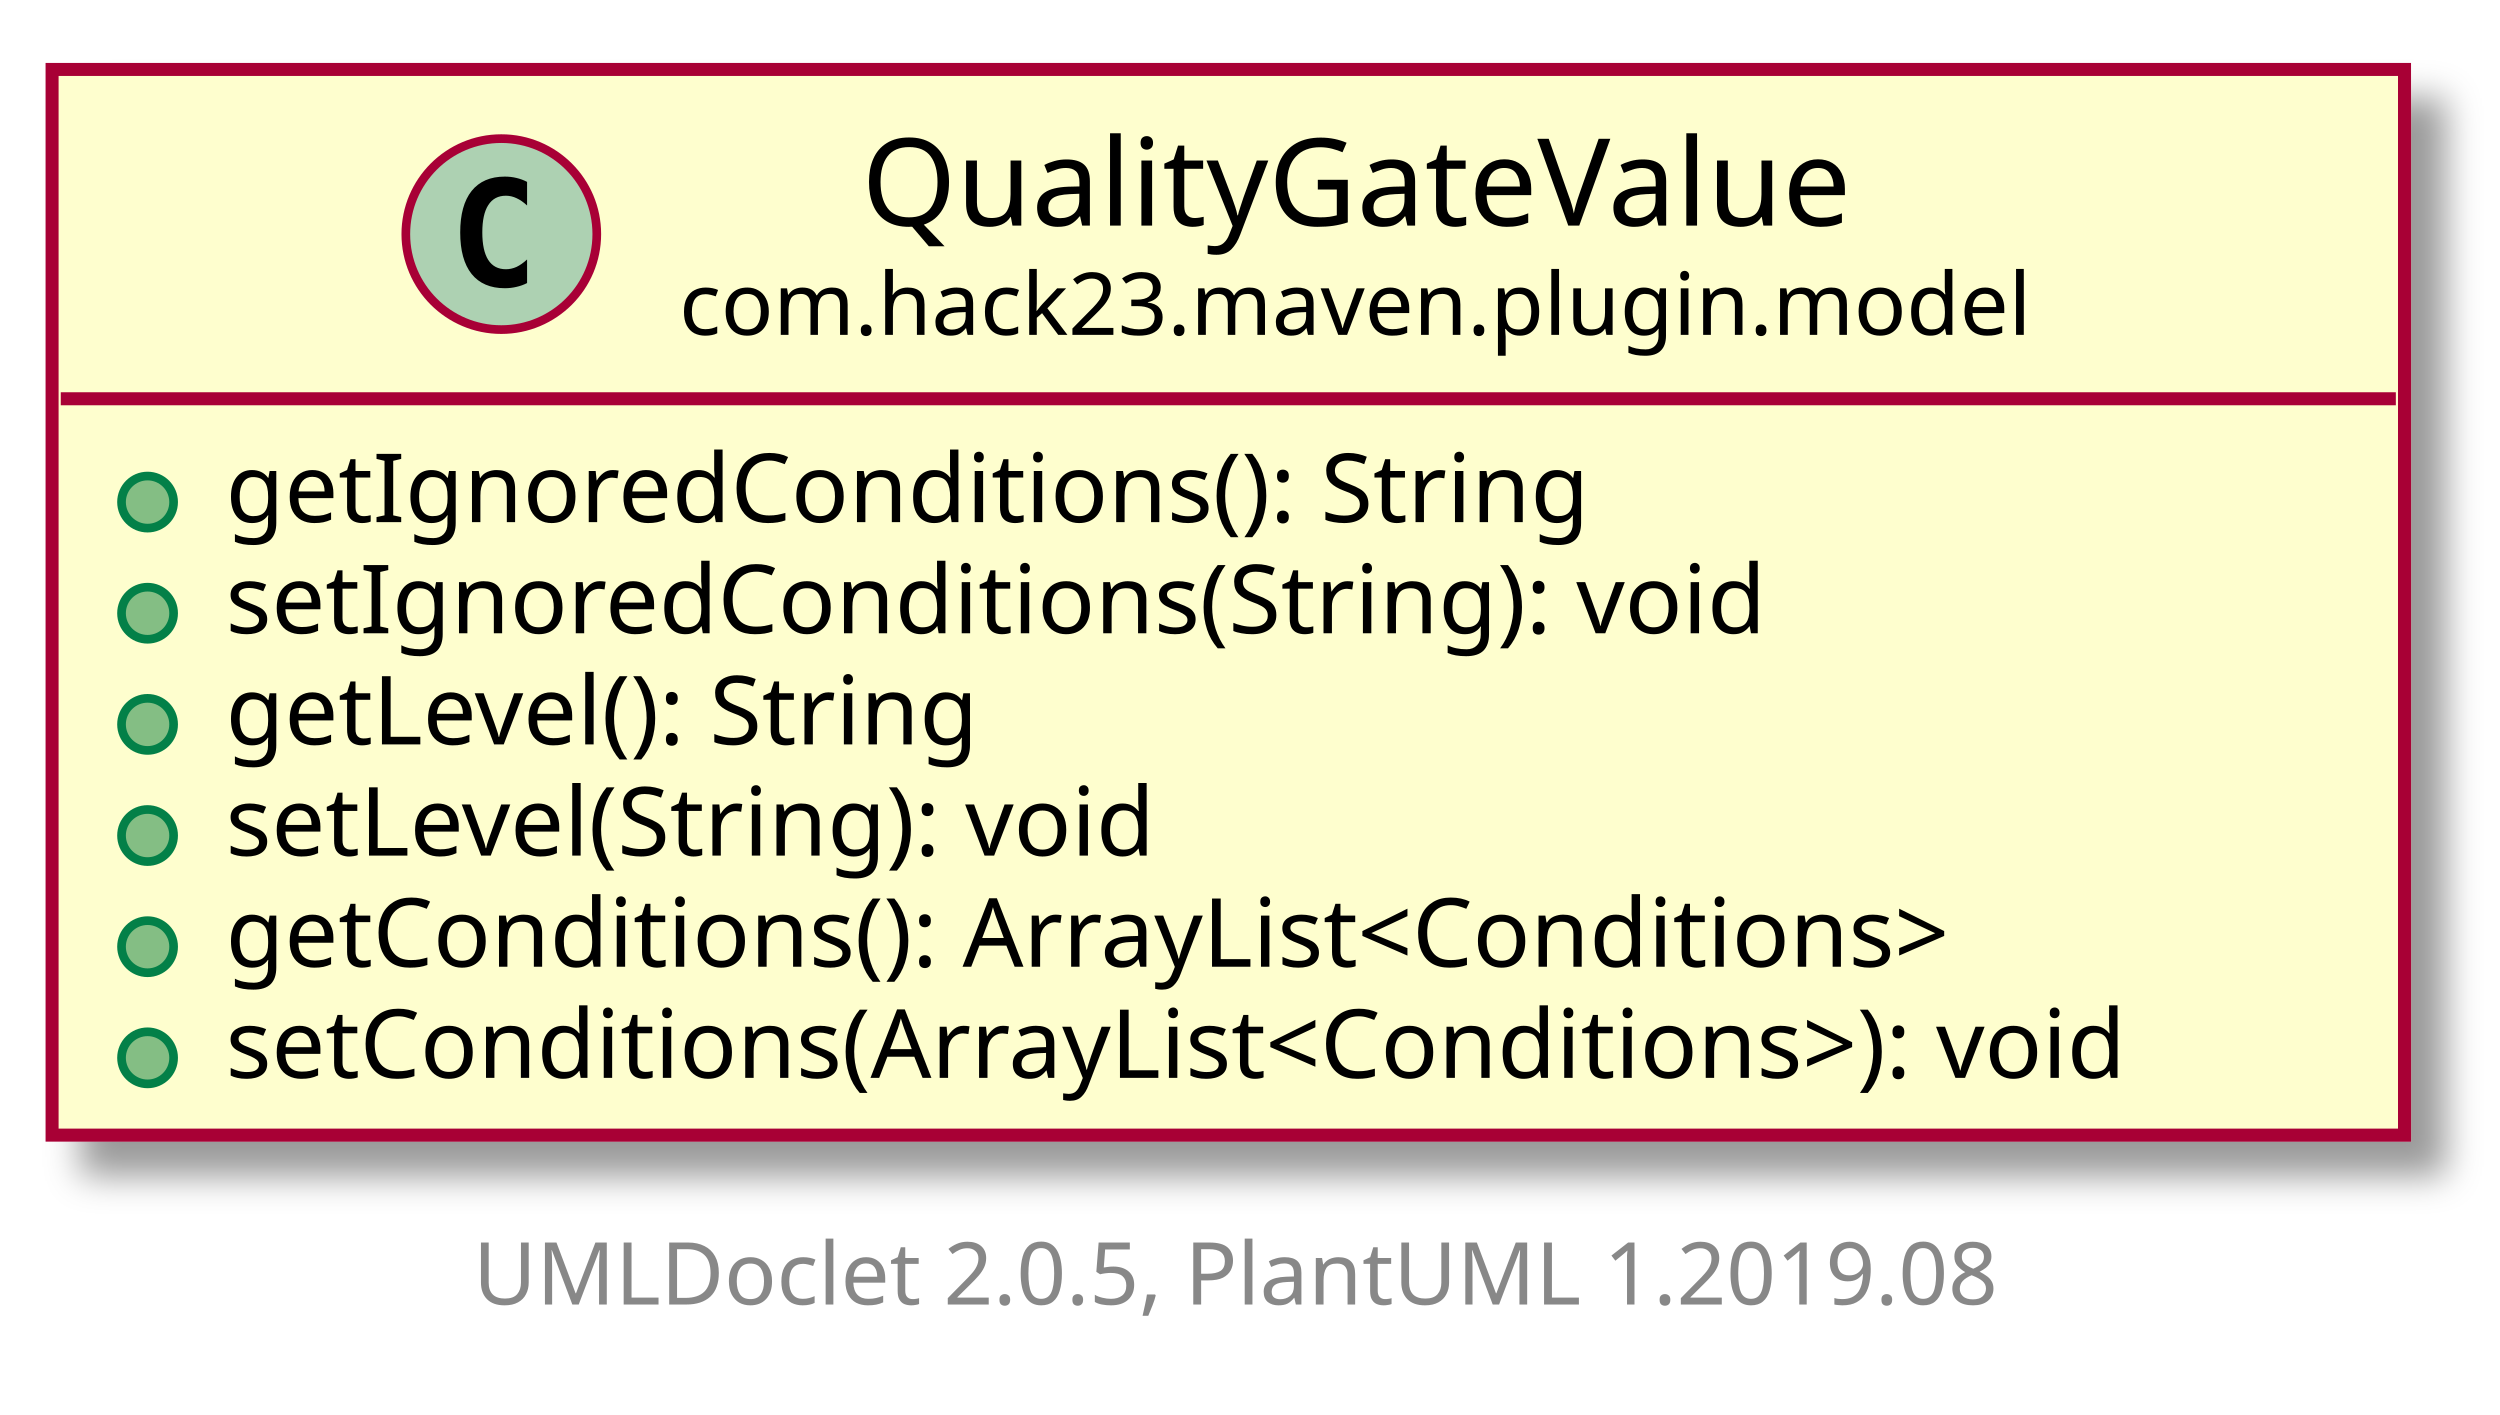
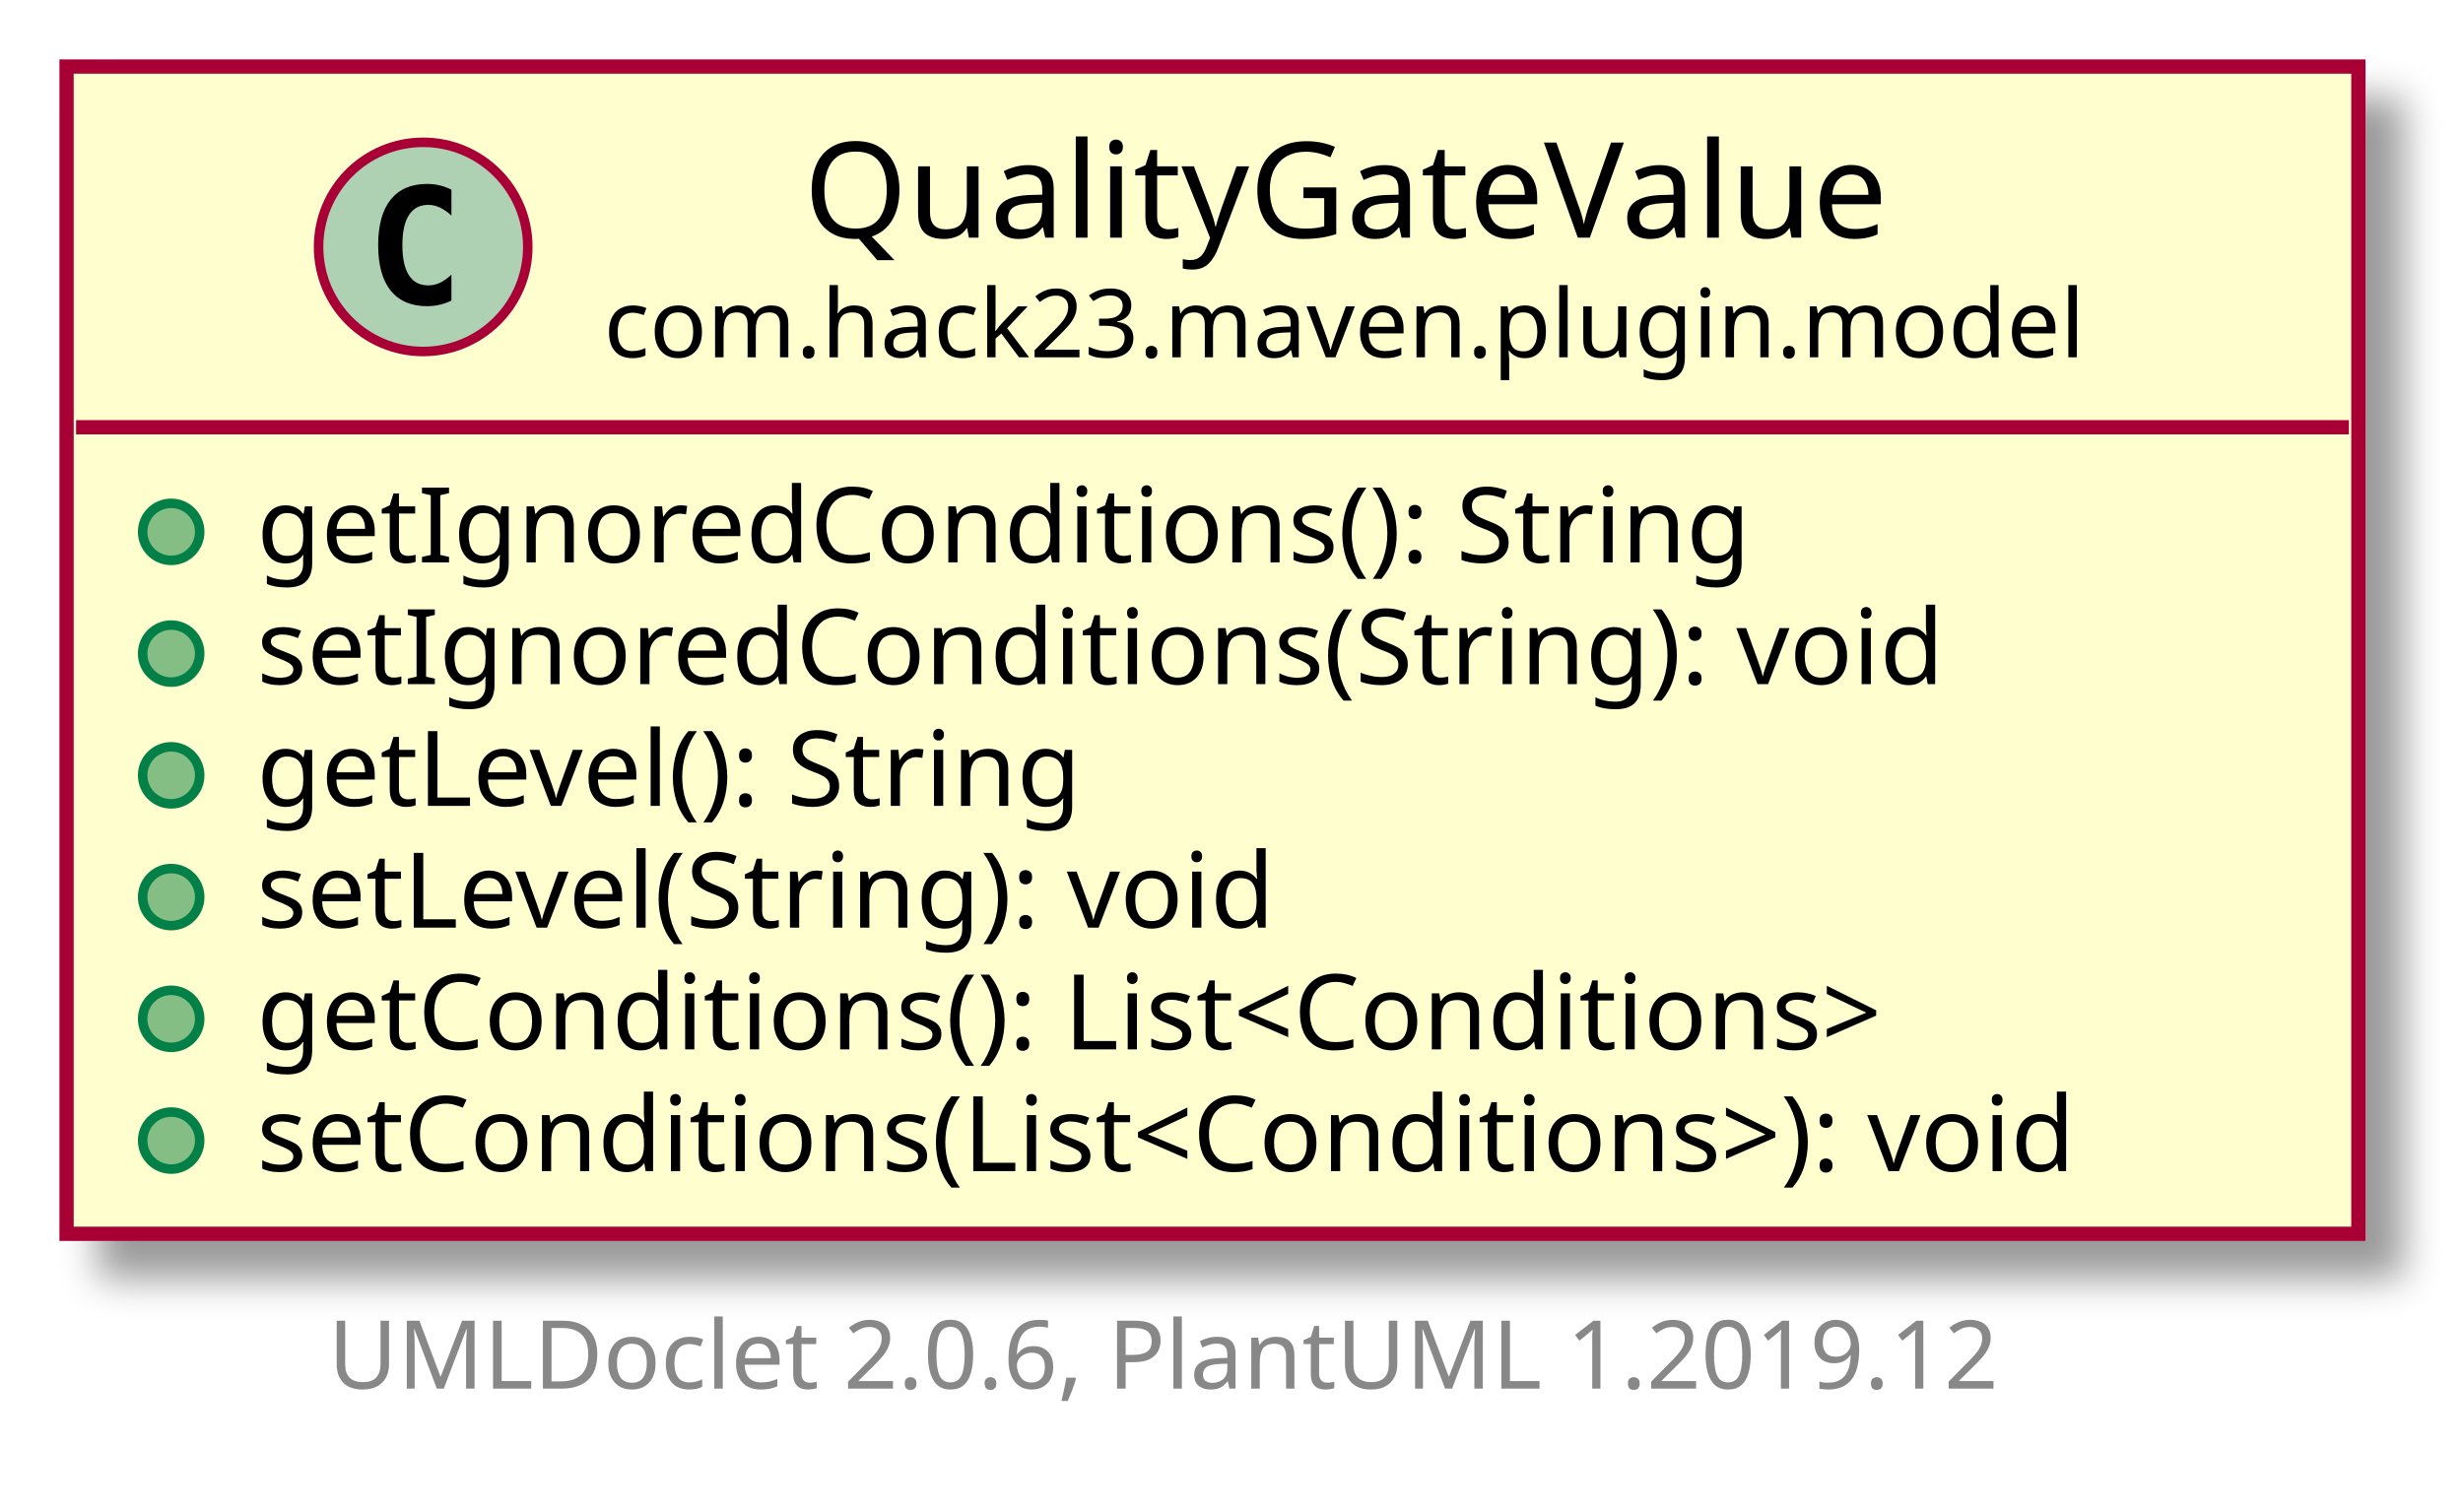
- <svg xmlns="http://www.w3.org/2000/svg" xmlns:xlink="http://www.w3.org/1999/xlink" contentScriptType="application/ecmascript" contentStyleType="text/css" height="163px" preserveAspectRatio="none" style="width:288px;height:163px;" version="1.1" viewBox="0 0 288 163" width="288px" zoomAndPan="magnify">
+ <svg xmlns="http://www.w3.org/2000/svg" xmlns:xlink="http://www.w3.org/1999/xlink" contentScriptType="application/ecmascript" contentStyleType="text/css" height="159px" preserveAspectRatio="none" style="width:259px;height:159px;" version="1.1" viewBox="0 0 259 159" width="259px" zoomAndPan="magnify">
  <defs>
-     <filter height="300%" id="fg4gjmh7255lv" width="300%" x="-1" y="-1">
+     <filter height="300%" id="f1h8s507wwv133" width="300%" x="-1" y="-1">
      <feGaussianBlur result="blurOut" stdDeviation="2.0" />
      <feColorMatrix in="blurOut" result="blurOut2" type="matrix" values="0 0 0 0 0 0 0 0 0 0 0 0 0 0 0 0 0 0 .4 0" />
      <feOffset dx="4.0" dy="4.0" in="blurOut2" result="blurOut3" />
      <feBlend in="SourceGraphic" in2="blurOut3" mode="normal" />
    </filter>
  </defs>
  <g>
-     <a href="QualityGateValue.html" target="_top" xlink:actuate="onRequest" xlink:show="new" xlink:title="QualityGateValue.html" xlink:type="simple">
-       <rect fill="#FEFECE" filter="url(#fg4gjmh7255lv)" height="122.766" id="com.hack23.maven.plugin.model.QualityGateValue" style="stroke: #A80036; stroke-width: 1.5;" width="271" x="6" y="8" />
-       <ellipse cx="57.75" cy="26.969" fill="#ADD1B2" rx="11" ry="11" style="stroke: #A80036; stroke-width: 1.0;" />
-       <path d="M60.719,32.609 Q60.141,32.906 59.5,33.047 Q58.859,33.203 58.156,33.203 Q55.656,33.203 54.328,31.562 Q53.016,29.906 53.016,26.781 Q53.016,23.656 54.328,22 Q55.656,20.344 58.156,20.344 Q58.859,20.344 59.5,20.5 Q60.156,20.656 60.719,20.953 L60.719,23.672 Q60.094,23.094 59.5,22.828 Q58.906,22.547 58.281,22.547 Q56.938,22.547 56.25,23.625 Q55.562,24.688 55.562,26.781 Q55.562,28.875 56.25,29.953 Q56.938,31.016 58.281,31.016 Q58.906,31.016 59.5,30.75 Q60.094,30.469 60.719,29.891 L60.719,32.609 Z " />
-       <text fill="#000000" font-family="sans-serif" font-size="14" lengthAdjust="spacingAndGlyphs" textLength="117" x="99.25" y="25.995">QualityGateValue</text>
-       <text fill="#000000" font-family="sans-serif" font-size="10" lengthAdjust="spacingAndGlyphs" textLength="159" x="78.25" y="38.579">com.hack23.maven.plugin.model</text>
-       <line style="stroke: #A80036; stroke-width: 1.5;" x1="7" x2="276" y1="45.938" y2="45.938" />
-       <ellipse cx="17" cy="57.84" fill="#84BE84" rx="3" ry="3" style="stroke: #038048; stroke-width: 1.0;" />
-       <text fill="#000000" font-family="sans-serif" font-size="11" lengthAdjust="spacingAndGlyphs" textLength="171" x="26" y="60.148">getIgnoredConditions(): String</text>
-       <ellipse cx="17" cy="70.644" fill="#84BE84" rx="3" ry="3" style="stroke: #038048; stroke-width: 1.0;" />
-       <text fill="#000000" font-family="sans-serif" font-size="11" lengthAdjust="spacingAndGlyphs" textLength="194" x="26" y="72.953">setIgnoredConditions(String): void</text>
-       <ellipse cx="17" cy="83.449" fill="#84BE84" rx="3" ry="3" style="stroke: #038048; stroke-width: 1.0;" />
-       <text fill="#000000" font-family="sans-serif" font-size="11" lengthAdjust="spacingAndGlyphs" textLength="97" x="26" y="85.757">getLevel(): String</text>
-       <ellipse cx="17" cy="96.254" fill="#84BE84" rx="3" ry="3" style="stroke: #038048; stroke-width: 1.0;" />
-       <text fill="#000000" font-family="sans-serif" font-size="11" lengthAdjust="spacingAndGlyphs" textLength="120" x="26" y="98.562">setLevel(String): void</text>
-       <ellipse cx="17" cy="109.059" fill="#84BE84" rx="3" ry="3" style="stroke: #038048; stroke-width: 1.0;" />
-       <text fill="#000000" font-family="sans-serif" font-size="11" lengthAdjust="spacingAndGlyphs" textLength="222" x="26" y="111.367">getConditions(): ArrayList&lt;Conditions&gt;</text>
-       <ellipse cx="17" cy="121.863" fill="#84BE84" rx="3" ry="3" style="stroke: #038048; stroke-width: 1.0;" />
-       <text fill="#000000" font-family="sans-serif" font-size="11" lengthAdjust="spacingAndGlyphs" textLength="245" x="26" y="124.171">setConditions(ArrayList&lt;Conditions&gt;): void</text>
+     <a href="QualityGateValue.html" target="_top" title="QualityGateValue.html" xlink:actuate="onRequest" xlink:href="QualityGateValue.html" xlink:show="new" xlink:title="QualityGateValue.html" xlink:type="simple">
+       <rect fill="#FEFECE" filter="url(#f1h8s507wwv133)" height="122.766" id="com.hack23.maven.plugin.model.QualityGateValue" style="stroke: #A80036; stroke-width: 1.5;" width="241" x="7" y="7" />
+       <ellipse cx="44.5" cy="25.969" fill="#ADD1B2" rx="11" ry="11" style="stroke: #A80036; stroke-width: 1.0;" />
+       <path d="M47.469,31.609 Q46.891,31.906 46.25,32.047 Q45.609,32.203 44.906,32.203 Q42.406,32.203 41.078,30.562 Q39.766,28.906 39.766,25.781 Q39.766,22.656 41.078,21 Q42.406,19.344 44.906,19.344 Q45.609,19.344 46.25,19.5 Q46.906,19.656 47.469,19.953 L47.469,22.672 Q46.844,22.094 46.25,21.828 Q45.656,21.547 45.031,21.547 Q43.688,21.547 43,22.625 Q42.312,23.688 42.312,25.781 Q42.312,27.875 43,28.953 Q43.688,30.016 45.031,30.016 Q45.656,30.016 46.25,29.75 Q46.844,29.469 47.469,28.891 L47.469,31.609 Z " />
+       <text fill="#000000" font-family="sans-serif" font-size="14" lengthAdjust="spacingAndGlyphs" textLength="117" x="84.5" y="24.995">QualityGateValue</text>
+       <text fill="#000000" font-family="sans-serif" font-size="10" lengthAdjust="spacingAndGlyphs" textLength="159" x="63.5" y="37.579">com.hack23.maven.plugin.model</text>
+       <line style="stroke: #A80036; stroke-width: 1.5;" x1="8" x2="247" y1="44.938" y2="44.938" />
+       <ellipse cx="18" cy="55.938" fill="#84BE84" rx="3" ry="3" style="stroke: #038048; stroke-width: 1.0;" />
+       <text fill="#000000" font-family="sans-serif" font-size="11" lengthAdjust="spacingAndGlyphs" textLength="171" x="27" y="59.148">getIgnoredConditions(): String</text>
+       <ellipse cx="18" cy="68.742" fill="#84BE84" rx="3" ry="3" style="stroke: #038048; stroke-width: 1.0;" />
+       <text fill="#000000" font-family="sans-serif" font-size="11" lengthAdjust="spacingAndGlyphs" textLength="194" x="27" y="71.953">setIgnoredConditions(String): void</text>
+       <ellipse cx="18" cy="81.547" fill="#84BE84" rx="3" ry="3" style="stroke: #038048; stroke-width: 1.0;" />
+       <text fill="#000000" font-family="sans-serif" font-size="11" lengthAdjust="spacingAndGlyphs" textLength="97" x="27" y="84.757">getLevel(): String</text>
+       <ellipse cx="18" cy="94.352" fill="#84BE84" rx="3" ry="3" style="stroke: #038048; stroke-width: 1.0;" />
+       <text fill="#000000" font-family="sans-serif" font-size="11" lengthAdjust="spacingAndGlyphs" textLength="120" x="27" y="97.562">setLevel(String): void</text>
+       <ellipse cx="18" cy="107.156" fill="#84BE84" rx="3" ry="3" style="stroke: #038048; stroke-width: 1.0;" />
+       <text fill="#000000" font-family="sans-serif" font-size="11" lengthAdjust="spacingAndGlyphs" textLength="192" x="27" y="110.367">getConditions(): List&lt;Conditions&gt;</text>
+       <ellipse cx="18" cy="119.961" fill="#84BE84" rx="3" ry="3" style="stroke: #038048; stroke-width: 1.0;" />
+       <text fill="#000000" font-family="sans-serif" font-size="11" lengthAdjust="spacingAndGlyphs" textLength="215" x="27" y="123.171">setConditions(List&lt;Conditions&gt;): void</text>
    </a>
-     <text fill="#888888" font-family="sans-serif" font-size="10" lengthAdjust="spacingAndGlyphs" textLength="186" x="54.5" y="150.282">UMLDoclet 2.0.5, PlantUML 1.2019.08</text>
+     <text fill="#888888" font-family="sans-serif" font-size="10" lengthAdjust="spacingAndGlyphs" textLength="186" x="34.5" y="146.048">UMLDoclet 2.0.6, PlantUML 1.2019.12</text>
  </g>
</svg>
